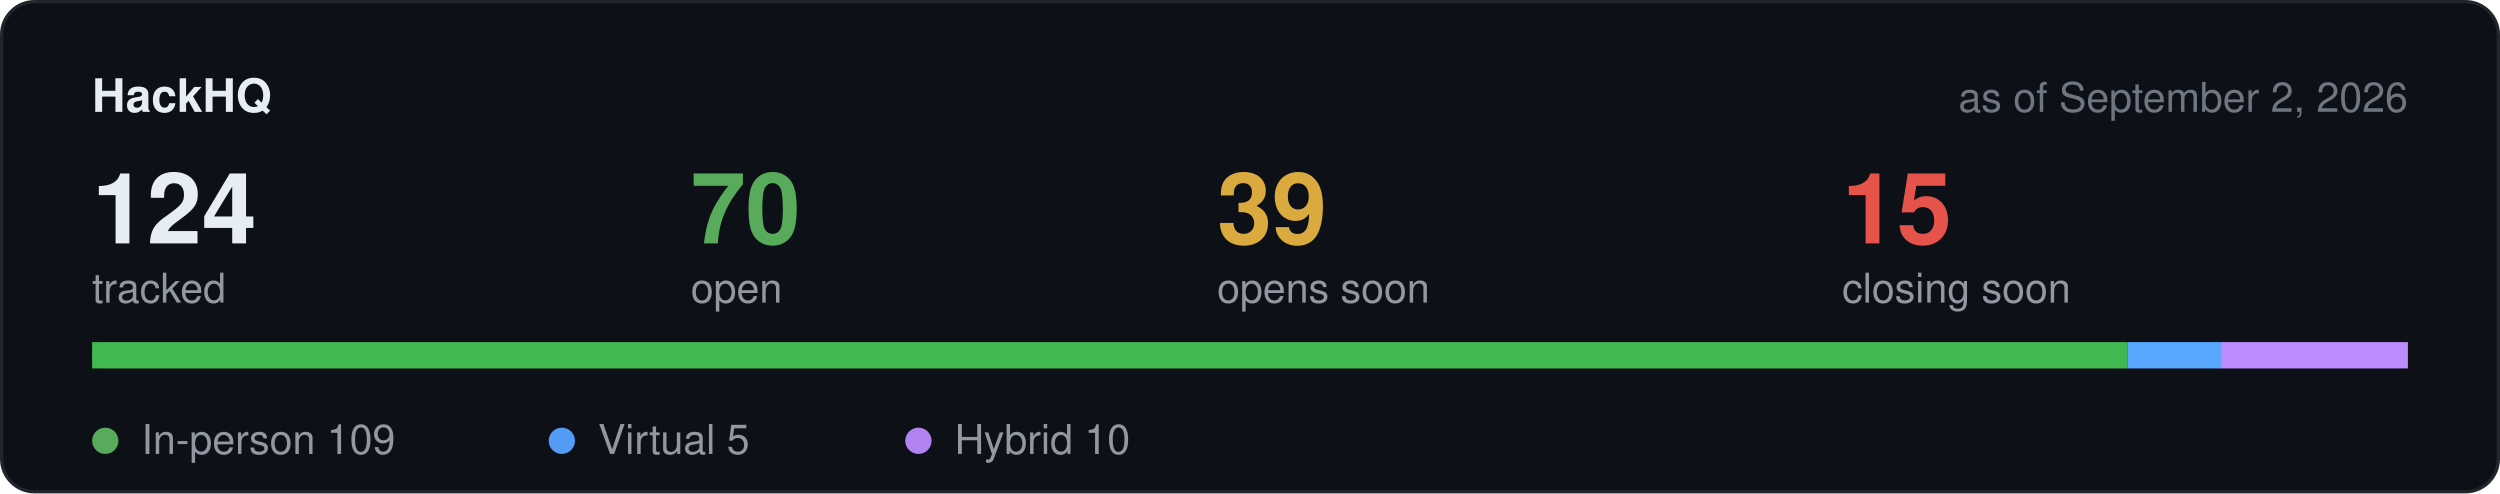
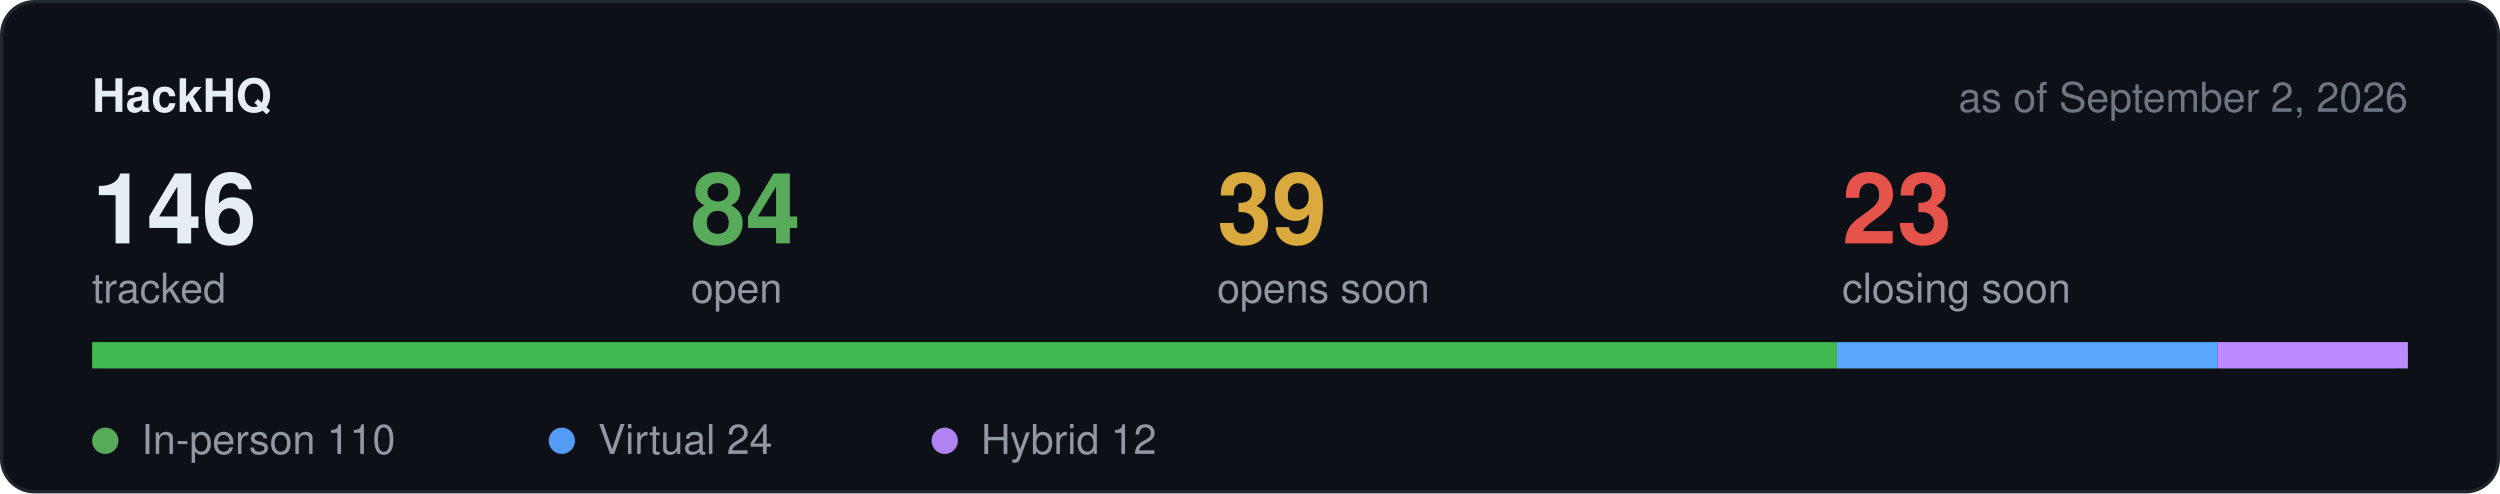
<svg xmlns="http://www.w3.org/2000/svg" width="760" height="150" viewBox="0 0 760 150" role="img" aria-label="Hackathon stats">
  <rect x="0.5" y="0.5" width="759" height="149" rx="10" fill="#0d1117" stroke="#21262d" />
  <text x="28" y="34" font-family="-apple-system,BlinkMacSystemFont,Segoe UI,Helvetica,Arial,sans-serif" font-size="14" font-weight="600" fill="#e6edf3">HackHQ</text>
  <text x="732" y="34" text-anchor="end" font-family="-apple-system,BlinkMacSystemFont,Segoe UI,Helvetica,Arial,sans-serif" font-size="12.5" fill="#6e7681">as of September 2, 2026</text>
-   <text x="28" y="74" font-family="-apple-system,BlinkMacSystemFont,Segoe UI,Helvetica,Arial,sans-serif" font-size="30" font-weight="600" fill="#e6edf3">124</text>
+   <text x="28" y="74" font-family="-apple-system,BlinkMacSystemFont,Segoe UI,Helvetica,Arial,sans-serif" font-size="30" font-weight="600" fill="#e6edf3">146</text>
  <text x="28" y="92" font-family="-apple-system,BlinkMacSystemFont,Segoe UI,Helvetica,Arial,sans-serif" font-size="12.5" fill="#9198a1">tracked</text>
-   <text x="210" y="74" font-family="-apple-system,BlinkMacSystemFont,Segoe UI,Helvetica,Arial,sans-serif" font-size="30" font-weight="600" fill="#57ab5a">70</text>
+   <text x="210" y="74" font-family="-apple-system,BlinkMacSystemFont,Segoe UI,Helvetica,Arial,sans-serif" font-size="30" font-weight="600" fill="#57ab5a">84</text>
  <text x="210" y="92" font-family="-apple-system,BlinkMacSystemFont,Segoe UI,Helvetica,Arial,sans-serif" font-size="12.5" fill="#9198a1">open</text>
  <text x="370" y="74" font-family="-apple-system,BlinkMacSystemFont,Segoe UI,Helvetica,Arial,sans-serif" font-size="30" font-weight="600" fill="#daaa3f">39</text>
  <text x="370" y="92" font-family="-apple-system,BlinkMacSystemFont,Segoe UI,Helvetica,Arial,sans-serif" font-size="12.5" fill="#9198a1">opens soon</text>
-   <text x="560" y="74" font-family="-apple-system,BlinkMacSystemFont,Segoe UI,Helvetica,Arial,sans-serif" font-size="30" font-weight="600" fill="#e5534b">15</text>
+   <text x="560" y="74" font-family="-apple-system,BlinkMacSystemFont,Segoe UI,Helvetica,Arial,sans-serif" font-size="30" font-weight="600" fill="#e5534b">23</text>
  <text x="560" y="92" font-family="-apple-system,BlinkMacSystemFont,Segoe UI,Helvetica,Arial,sans-serif" font-size="12.5" fill="#9198a1">closing soon</text>
  <rect x="28" y="104" width="704" height="8" rx="4" fill="#21262d" />
-   <rect x="28.0" y="104" width="618.8" height="8" fill="#3fb950" />
-   <rect x="646.8" y="104" width="28.4" height="8" fill="#58a6ff" />
-   <rect x="675.2" y="104" width="56.8" height="8" fill="#bc8cff" />
+   <rect x="28.0" y="104" width="530.4" height="8" fill="#3fb950" />
+   <rect x="558.4" y="104" width="115.7" height="8" fill="#58a6ff" />
+   <rect x="674.1" y="104" width="57.9" height="8" fill="#bc8cff" />
  <circle cx="32" cy="134" r="4" fill="#57ab5a" />
-   <text x="43" y="138" font-family="-apple-system,BlinkMacSystemFont,Segoe UI,Helvetica,Arial,sans-serif" font-size="12.5" fill="#9198a1">In-person 109</text>
+   <text x="43" y="138" font-family="-apple-system,BlinkMacSystemFont,Segoe UI,Helvetica,Arial,sans-serif" font-size="12.5" fill="#9198a1">In-person 110</text>
  <circle cx="170.8" cy="134" r="4" fill="#539bf5" />
-   <text x="181.8" y="138" font-family="-apple-system,BlinkMacSystemFont,Segoe UI,Helvetica,Arial,sans-serif" font-size="12.5" fill="#9198a1">Virtual 5</text>
-   <circle cx="279.2" cy="134" r="4" fill="#b083f0" />
-   <text x="290.2" y="138" font-family="-apple-system,BlinkMacSystemFont,Segoe UI,Helvetica,Arial,sans-serif" font-size="12.5" fill="#9198a1">Hybrid 10</text>
+   <text x="181.8" y="138" font-family="-apple-system,BlinkMacSystemFont,Segoe UI,Helvetica,Arial,sans-serif" font-size="12.5" fill="#9198a1">Virtual 24</text>
+   <circle cx="287.2" cy="134" r="4" fill="#b083f0" />
+   <text x="298.2" y="138" font-family="-apple-system,BlinkMacSystemFont,Segoe UI,Helvetica,Arial,sans-serif" font-size="12.5" fill="#9198a1">Hybrid 12</text>
</svg>
